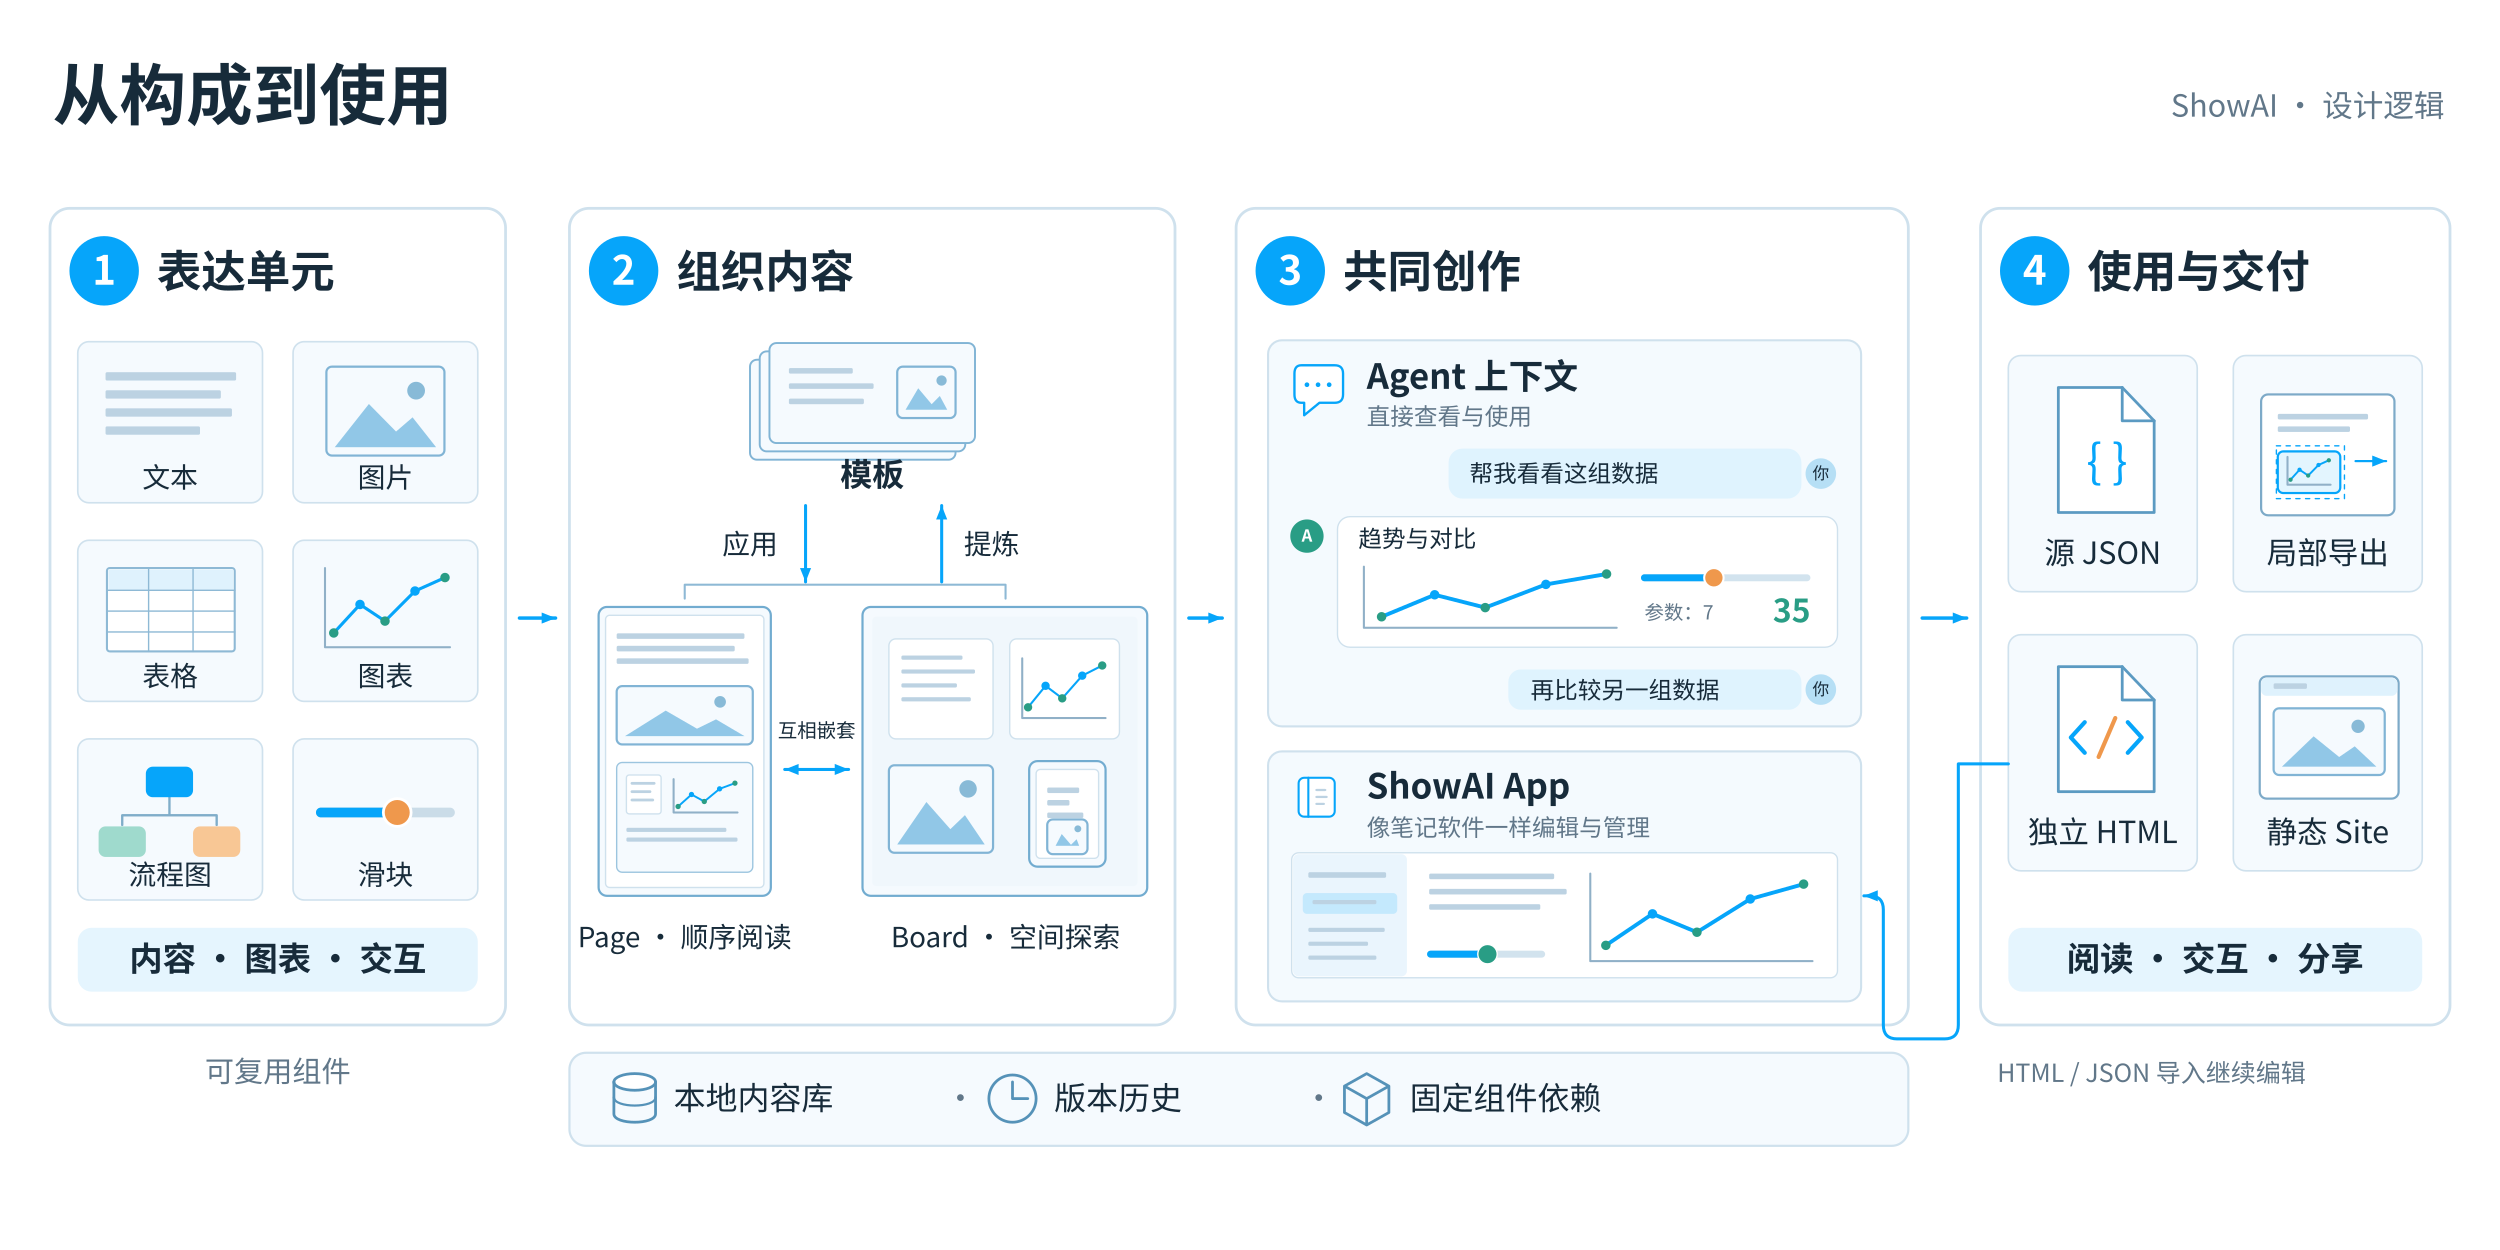
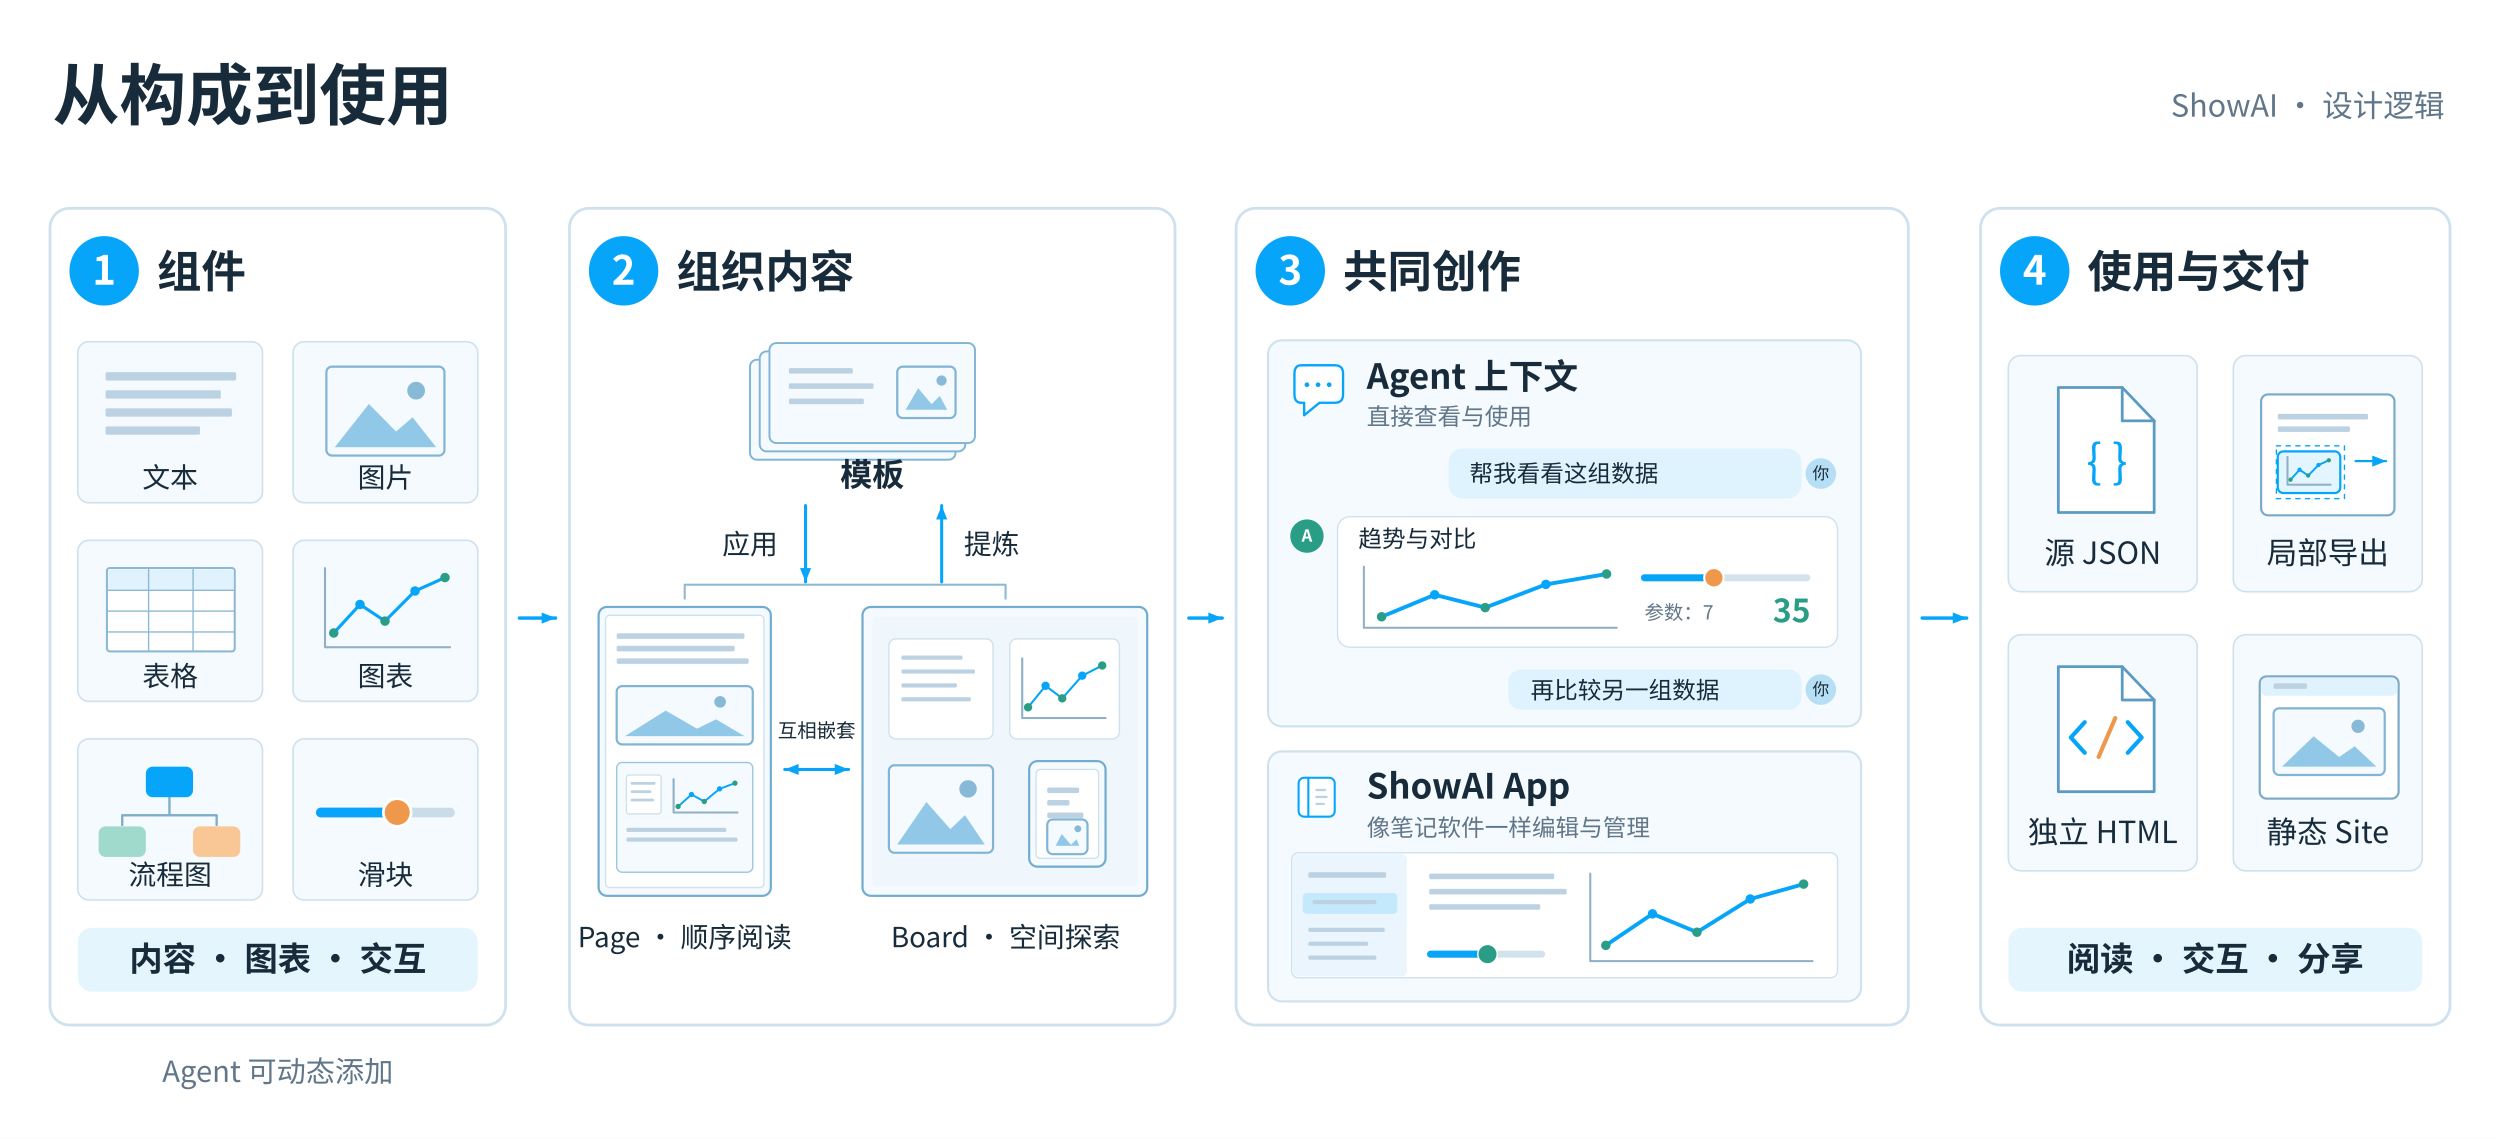
- <svg xmlns="http://www.w3.org/2000/svg" width="1800" height="900" viewBox="0 0 1800 900" role="img" aria-labelledby="title description">
+ <svg xmlns="http://www.w3.org/2000/svg" width="1800" height="820" viewBox="0 0 1800 820" role="img" aria-labelledby="title description">
  <defs>
    <marker id="arrow" viewBox="0 0 10 10" refX="10" refY="5" markerWidth="10" markerHeight="10" markerUnits="userSpaceOnUse" orient="auto-start-reverse">
      <path d="M0,1 L10,5 L0,9 Z" fill="#06A5FA" />
    </marker>
  </defs>
  <g font-family="PingFang SC, Noto Sans CJK SC, Microsoft YaHei, sans-serif">
-     <rect x="0" y="0" width="1800" height="900" rx="0" fill="#FFFFFF" stroke="none" stroke-width="1.6" />
+     <rect x="0" y="0" width="1800" height="820" rx="0" fill="#FFFFFF" stroke="none" stroke-width="1.6" />
    <text x="38" y="86" font-size="48" font-weight="650" fill="#172B3A" text-anchor="start">从构成到使用</text>
    <text x="1760" y="84" font-size="22" font-weight="500" fill="#617789" text-anchor="end">ShowAI · 设计逻辑</text>
    <g id="expression-units">
      <rect x="36" y="150" width="328" height="588" rx="14" fill="white" stroke="#CFE1ED" stroke-width="2" />
      <circle cx="75" cy="195" r="25" fill="#06A5FA" stroke="none" stroke-width="2" />
      <text x="75" y="205" font-size="29" font-weight="650" fill="white" text-anchor="middle">1</text>
-       <text x="113" y="207" font-size="32" font-weight="650" fill="#172B3A" text-anchor="start">表达单元</text>
+       <text x="113" y="207" font-size="32" font-weight="650" fill="#172B3A" text-anchor="start">组件</text>
      <g id="unit-1">
        <rect x="56" y="246" width="133" height="116" rx="8" fill="#F5FAFE" stroke="#CFE1ED" stroke-width="1.2" />
        <rect x="76" y="268" width="94" height="6" rx="1" fill="#BCD2E2" stroke="none" stroke-width="1.6" />
        <rect x="76" y="281" width="83" height="6" rx="1" fill="#BCD2E2" stroke="none" stroke-width="1.6" />
        <rect x="76" y="294" width="91" height="6" rx="1" fill="#BCD2E2" stroke="none" stroke-width="1.6" />
        <rect x="76" y="307" width="68" height="6" rx="1" fill="#BCD2E2" stroke="none" stroke-width="1.6" />
        <text x="122.5" y="351" font-size="20" font-weight="500" fill="#172B3A" text-anchor="middle">文本</text>
      </g>
      <g id="unit-2">
        <rect x="211" y="246" width="133" height="116" rx="8" fill="#F5FAFE" stroke="#CFE1ED" stroke-width="1.2" />
        <rect x="235" y="264" width="85" height="64" rx="4" fill="#F5FAFE" stroke="#81B4D5" stroke-width="1.6" />
        <circle cx="299.6" cy="281.28" r="6.4" fill="#88BAD7" stroke="none" stroke-width="2" />
        <polygon points="241,322 265.6,290.88 285.15,310.72 297.05,300.48 314,322" fill="#91C7E7" />
        <text x="277.5" y="351" font-size="20" font-weight="500" fill="#172B3A" text-anchor="middle">图片</text>
      </g>
      <g id="unit-3">
        <rect x="56" y="389" width="133" height="116" rx="8" fill="#F5FAFE" stroke="#CFE1ED" stroke-width="1.2" />
        <rect x="77" y="409" width="92" height="60" rx="2" fill="white" stroke="#8EB9D5" stroke-width="1.5" />
        <rect x="78" y="410" width="90" height="15" rx="0" fill="#DFF2FD" stroke="none" stroke-width="1.6" />
        <path d="M107,409 V469" fill="none" stroke="#8EB9D5" stroke-width="1" stroke-linecap="round" stroke-linejoin="round" />
        <path d="M139,409 V469" fill="none" stroke="#8EB9D5" stroke-width="1" stroke-linecap="round" stroke-linejoin="round" />
        <path d="M77,425 H169" fill="none" stroke="#8EB9D5" stroke-width="1" stroke-linecap="round" stroke-linejoin="round" />
        <path d="M77,440 H169" fill="none" stroke="#8EB9D5" stroke-width="1" stroke-linecap="round" stroke-linejoin="round" />
        <path d="M77,455 H169" fill="none" stroke="#8EB9D5" stroke-width="1" stroke-linecap="round" stroke-linejoin="round" />
        <text x="122.5" y="494" font-size="20" font-weight="500" fill="#172B3A" text-anchor="middle">表格</text>
      </g>
      <g id="unit-4">
        <rect x="211" y="389" width="133" height="116" rx="8" fill="#F5FAFE" stroke="#CFE1ED" stroke-width="1.2" />
        <path d="M234,409 V466 H324" fill="none" stroke="#90B0C7" stroke-width="1.5" stroke-linecap="round" stroke-linejoin="round" />
        <path d="M240.3,455.74 L259.2,435.22 L277.2,447.19 L298.8,425.53 L320.4,415.84" fill="none" stroke="#06A5FA" stroke-width="2.25" stroke-linecap="round" stroke-linejoin="round" />
        <circle cx="240.3" cy="455.74" r="3.4" fill="#299D85" stroke="none" stroke-width="2" />
        <circle cx="259.2" cy="435.22" r="3.4" fill="#06A5FA" stroke="none" stroke-width="2" />
        <circle cx="277.2" cy="447.19" r="3.4" fill="#299D85" stroke="none" stroke-width="2" />
        <circle cx="298.8" cy="425.53" r="3.4" fill="#06A5FA" stroke="none" stroke-width="2" />
        <circle cx="320.4" cy="415.84" r="3.4" fill="#299D85" stroke="none" stroke-width="2" />
        <text x="277.5" y="494" font-size="20" font-weight="500" fill="#172B3A" text-anchor="middle">图表</text>
      </g>
      <g id="unit-5">
        <rect x="56" y="532" width="133" height="116" rx="8" fill="#F5FAFE" stroke="#CFE1ED" stroke-width="1.2" />
        <path d="M122,573 V587 M88,594 V587 H156 V594" fill="none" stroke="#80ADC9" stroke-width="1.7" stroke-linecap="round" stroke-linejoin="round" />
        <rect x="105" y="552" width="34" height="22" rx="5" fill="#06A5FA" stroke="none" stroke-width="1.6" />
        <rect x="71" y="595" width="34" height="22" rx="5" fill="#9FDACD" stroke="none" stroke-width="1.6" />
        <rect x="139" y="595" width="34" height="22" rx="5" fill="#F8C795" stroke="none" stroke-width="1.6" />
        <text x="122.5" y="637" font-size="20" font-weight="500" fill="#172B3A" text-anchor="middle">流程图</text>
      </g>
      <g id="unit-6">
        <rect x="211" y="532" width="133" height="116" rx="8" fill="#F5FAFE" stroke="#CFE1ED" stroke-width="1.2" />
        <path d="M231,585 H324" fill="none" stroke="#CADCE8" stroke-width="7" stroke-linecap="round" stroke-linejoin="round" />
        <path d="M231,585 H286" fill="none" stroke="#06A5FA" stroke-width="7" stroke-linecap="round" stroke-linejoin="round" />
        <circle cx="286" cy="585" r="10" fill="#EF984C" stroke="white" stroke-width="2" />
        <text x="277.5" y="637" font-size="20" font-weight="500" fill="#172B3A" text-anchor="middle">滑块</text>
      </g>
      <rect x="56" y="668" width="288" height="46" rx="10" fill="#E5F5FE" stroke="none" stroke-width="1.6" />
      <text x="200" y="699" font-size="24" font-weight="600" fill="#172B3A" text-anchor="middle">内容 · 图表 · 交互</text>
-       <text x="200" y="779" font-size="21" font-weight="500" fill="#617789" text-anchor="middle">可复用组件</text>
+       <text x="200" y="779" font-size="21" font-weight="500" fill="#617789" text-anchor="middle">Agent 可动态添加</text>
    </g>
    <g id="content-organization">
      <rect x="410" y="150" width="436" height="588" rx="14" fill="white" stroke="#CFE1ED" stroke-width="2" />
      <circle cx="449" cy="195" r="25" fill="#06A5FA" stroke="none" stroke-width="2" />
      <text x="449" y="205" font-size="29" font-weight="650" fill="white" text-anchor="middle">2</text>
      <text x="487" y="207" font-size="32" font-weight="650" fill="#172B3A" text-anchor="start">组织内容</text>
      <g id="reusable-template">
        <rect x="540" y="259" width="148" height="72" rx="5" fill="#F5FAFE" stroke="#81B4D5" stroke-width="1.4" />
        <rect x="547" y="253" width="148" height="72" rx="5" fill="#F5FAFE" stroke="#81B4D5" stroke-width="1.4" />
        <rect x="554" y="247" width="148" height="72" rx="5" fill="#F5FAFE" stroke="#81B4D5" stroke-width="1.4" />
        <rect x="568" y="265" width="46" height="4" rx="1" fill="#BCD2E2" stroke="none" stroke-width="1.6" />
        <rect x="568" y="276" width="61" height="4" rx="1" fill="#BCD2E2" stroke="none" stroke-width="1.6" />
        <rect x="568" y="287" width="54" height="4" rx="1" fill="#BCD2E2" stroke="none" stroke-width="1.6" />
        <rect x="646" y="264" width="42" height="37" rx="4" fill="#F5FAFE" stroke="#81B4D5" stroke-width="1.6" />
        <circle cx="677.92" cy="273.99" r="3.7" fill="#88BAD7" stroke="none" stroke-width="2" />
        <polygon points="652,295 661.12,279.54 670.78,291.01 676.66,285.09 682,295" fill="#91C7E7" />
        <text x="628" y="350" font-size="23" font-weight="600" fill="#172B3A" text-anchor="middle">模板</text>
        <path d="M493,431 V421 H724 V431" fill="none" stroke="#8EB9D5" stroke-width="1.5" stroke-linecap="round" stroke-linejoin="round" />
        <path d="M580,364 V419" fill="none" stroke="#06A5FA" stroke-width="2.2" stroke-linecap="round" stroke-linejoin="round" marker-end="url(#arrow)" />
        <path d="M678,419 V364" fill="none" stroke="#06A5FA" stroke-width="2.2" stroke-linecap="round" stroke-linejoin="round" marker-end="url(#arrow)" />
        <text x="560" y="399" font-size="20" font-weight="500" fill="#172B3A" text-anchor="end">应用</text>
        <text x="694" y="399" font-size="20" font-weight="500" fill="#172B3A" text-anchor="start">提炼</text>
      </g>
      <g id="page-container">
        <rect x="431" y="437" width="124" height="208" rx="6" fill="#F5FAFE" stroke="#72ACD0" stroke-width="1.6" />
        <rect x="436" y="443" width="114" height="196" rx="3" fill="white" stroke="#CFE1ED" stroke-width="1" />
        <rect x="444" y="456" width="92" height="4" rx="1" fill="#BCD2E2" stroke="none" stroke-width="1.6" />
        <rect x="444" y="465" width="85" height="4" rx="1" fill="#BCD2E2" stroke="none" stroke-width="1.6" />
        <rect x="444" y="474" width="95" height="4" rx="1" fill="#BCD2E2" stroke="none" stroke-width="1.6" />
        <rect x="444" y="494" width="98" height="42" rx="4" fill="#F5FAFE" stroke="#81B4D5" stroke-width="1.6" />
        <circle cx="518.48" cy="505.34" r="4.2" fill="#88BAD7" stroke="none" stroke-width="2" />
        <polygon points="450,530 479.28,511.64 501.82,524.66 515.54,517.94 536,530" fill="#91C7E7" />
        <rect x="444" y="549" width="98" height="79" rx="4" fill="#F5FAFE" stroke="#9CC5DF" stroke-width="1" />
        <rect x="451" y="558" width="25" height="28" rx="2" fill="white" stroke="#CFE1ED" stroke-width="1" />
        <rect x="454" y="563" width="18" height="2" rx="1" fill="#BCD2E2" stroke="none" stroke-width="1.6" />
        <rect x="454" y="569" width="15" height="2" rx="1" fill="#BCD2E2" stroke="none" stroke-width="1.6" />
        <rect x="454" y="575" width="17" height="2" rx="1" fill="#BCD2E2" stroke="none" stroke-width="1.6" />
        <path d="M485,561 V585 H531" fill="none" stroke="#90B0C7" stroke-width="1.5" stroke-linecap="round" stroke-linejoin="round" />
        <path d="M488.22,580.68 L497.88,572.04 L507.08,577.08 L518.12,567.96 L529.16,563.88" fill="none" stroke="#06A5FA" stroke-width="1.4" stroke-linecap="round" stroke-linejoin="round" />
        <circle cx="488.22" cy="580.68" r="1.92" fill="#299D85" stroke="none" stroke-width="2" />
        <circle cx="497.88" cy="572.04" r="1.92" fill="#06A5FA" stroke="none" stroke-width="2" />
        <circle cx="507.08" cy="577.08" r="1.92" fill="#299D85" stroke="none" stroke-width="2" />
        <circle cx="518.12" cy="567.96" r="1.92" fill="#06A5FA" stroke="none" stroke-width="2" />
        <circle cx="529.16" cy="563.88" r="1.92" fill="#299D85" stroke="none" stroke-width="2" />
        <rect x="451" y="596" width="72" height="3" rx="1" fill="#BCD2E2" stroke="none" stroke-width="1.6" />
        <rect x="451" y="603" width="80" height="3" rx="1" fill="#BCD2E2" stroke="none" stroke-width="1.6" />
        <text x="493" y="682" font-size="20" font-weight="500" fill="#172B3A" text-anchor="middle">Page · 顺序阅读</text>
      </g>
      <g id="board-container">
        <rect x="621" y="437" width="205" height="208" rx="6" fill="#F5FAFE" stroke="#72ACD0" stroke-width="1.6" />
        <rect x="628" y="444" width="191" height="194" rx="3" fill="#F0F7FC" stroke="none" stroke-width="1.6" />
        <rect x="640" y="460" width="75" height="72" rx="5" fill="white" stroke="#CFE1ED" stroke-width="1" />
        <rect x="649" y="472" width="44" height="3" rx="1" fill="#BCD2E2" stroke="none" stroke-width="1.6" />
        <rect x="649" y="482" width="53" height="3" rx="1" fill="#BCD2E2" stroke="none" stroke-width="1.6" />
        <rect x="649" y="492" width="40" height="3" rx="1" fill="#BCD2E2" stroke="none" stroke-width="1.6" />
        <rect x="649" y="502" width="50" height="3" rx="1" fill="#BCD2E2" stroke="none" stroke-width="1.6" />
        <rect x="727" y="460" width="79" height="72" rx="5" fill="white" stroke="#CFE1ED" stroke-width="1" />
        <path d="M736,474 V517 H796" fill="none" stroke="#90B0C7" stroke-width="1.5" stroke-linecap="round" stroke-linejoin="round" />
        <path d="M740.2,509.26 L752.8,493.78 L764.8,502.81 L779.2,486.47 L793.6,479.16" fill="none" stroke="#06A5FA" stroke-width="1.5" stroke-linecap="round" stroke-linejoin="round" />
        <circle cx="740.2" cy="509.26" r="3.0" fill="#299D85" stroke="none" stroke-width="2" />
        <circle cx="752.8" cy="493.78" r="3.0" fill="#06A5FA" stroke="none" stroke-width="2" />
        <circle cx="764.8" cy="502.81" r="3.0" fill="#299D85" stroke="none" stroke-width="2" />
        <circle cx="779.2" cy="486.47" r="3.0" fill="#06A5FA" stroke="none" stroke-width="2" />
        <circle cx="793.6" cy="479.16" r="3.0" fill="#299D85" stroke="none" stroke-width="2" />
        <rect x="640" y="551" width="75" height="63" rx="4" fill="#F5FAFE" stroke="#81B4D5" stroke-width="1.6" />
        <circle cx="697.0" cy="568.01" r="6.3" fill="#88BAD7" stroke="none" stroke-width="2" />
        <polygon points="646,608 667.0,577.46 684.25,596.99 694.75,586.91 709,608" fill="#91C7E7" />
        <rect x="741" y="548" width="55" height="76" rx="6" fill="#F5FAFE" stroke="#72ACD0" stroke-width="1.6" />
        <rect x="746" y="554" width="45" height="64" rx="3" fill="white" stroke="#CFE1ED" stroke-width="1" />
        <rect x="754" y="567" width="23" height="4" rx="1" fill="#BCD2E2" stroke="none" stroke-width="1.6" />
        <rect x="754" y="576" width="16" height="4" rx="1" fill="#BCD2E2" stroke="none" stroke-width="1.6" />
        <rect x="754" y="585" width="26" height="4" rx="1" fill="#BCD2E2" stroke="none" stroke-width="1.6" />
        <rect x="754" y="590" width="29" height="25" rx="4" fill="#F5FAFE" stroke="#81B4D5" stroke-width="1.6" />
        <circle cx="776.04" cy="596.75" r="2.5" fill="#88BAD7" stroke="none" stroke-width="2" />
        <polygon points="760,609 764.44,600.5 771.11,608.25 775.17,604.25 777,609" fill="#91C7E7" />
        <text x="724" y="682" font-size="20" font-weight="500" fill="#172B3A" text-anchor="middle">Board · 空间探索</text>
      </g>
      <path d="M565,554 H611" fill="none" stroke="#06A5FA" stroke-width="2.2" stroke-linecap="round" stroke-linejoin="round" marker-start="url(#arrow)" marker-end="url(#arrow)" />
      <text x="588" y="531" font-size="14" font-weight="500" fill="#172B3A" text-anchor="middle">互相嵌套</text>
    </g>
    <g id="co-creation">
      <rect x="890" y="150" width="484" height="588" rx="14" fill="white" stroke="#CFE1ED" stroke-width="2" />
      <circle cx="929" cy="195" r="25" fill="#06A5FA" stroke="none" stroke-width="2" />
      <text x="929" y="205" font-size="29" font-weight="650" fill="white" text-anchor="middle">3</text>
      <text x="967" y="207" font-size="32" font-weight="650" fill="#172B3A" text-anchor="start">共同创作</text>
      <g id="agent-context-interface">
        <rect x="913" y="245" width="427" height="278" rx="10" fill="#F4FAFE" stroke="#CFE1ED" stroke-width="1.5" />
        <path d="M937,263 H961 Q967,263 967,269 V284 Q967,290 961,290 H950 L939,299 V290 H937 Q932,290 932,284 V269 Q932,263 937,263 Z" fill="white" stroke="#06A5FA" stroke-width="1.7" stroke-linecap="round" stroke-linejoin="round" />
        <circle cx="941" cy="277" r="1.7" fill="#06A5FA" stroke="none" stroke-width="2" />
        <circle cx="949" cy="277" r="1.7" fill="#06A5FA" stroke="none" stroke-width="2" />
        <circle cx="957" cy="277" r="1.7" fill="#06A5FA" stroke="none" stroke-width="2" />
        <text x="984" y="280" font-size="25" font-weight="600" fill="#172B3A" text-anchor="start">Agent 上下文</text>
        <text x="984" y="306" font-size="17" font-weight="400" fill="#617789" text-anchor="start">直接查看与使用</text>
        <g id="chat-user-request">
          <rect x="1043" y="323" width="254" height="36" rx="10" fill="#DFF3FE" stroke="none" stroke-width="1.6" />
          <text x="1058" y="347" font-size="17" font-weight="400" fill="#172B3A" text-anchor="start">帮我看看这组数据</text>
          <circle cx="1311" cy="341" r="11" fill="#B6DFF5" stroke="none" stroke-width="2" />
          <text x="1311" y="345" font-size="12" font-weight="500" fill="#172B3A" text-anchor="middle">你</text>
        </g>
        <g id="chat-agent-response">
          <circle cx="941" cy="386" r="12" fill="#299D85" stroke="none" stroke-width="2" />
          <text x="941" y="390" font-size="12" font-weight="600" fill="white" text-anchor="middle">A</text>
          <rect x="963" y="372" width="360" height="94" rx="9" fill="white" stroke="#CFE1ED" stroke-width="1" />
          <text x="978" y="394" font-size="17" font-weight="500" fill="#172B3A" text-anchor="start">趋势与对比</text>
          <path d="M982,408 V452 H1164" fill="none" stroke="#90B0C7" stroke-width="1.5" stroke-linecap="round" stroke-linejoin="round" />
          <path d="M994.74,444.08 L1032.96,428.24 L1069.36,437.48 L1113.04,420.76 L1156.72,413.28" fill="none" stroke="#06A5FA" stroke-width="2.8" stroke-linecap="round" stroke-linejoin="round" />
          <circle cx="994.74" cy="444.08" r="3.4" fill="#299D85" stroke="none" stroke-width="2" />
          <circle cx="1032.96" cy="428.24" r="3.4" fill="#06A5FA" stroke="none" stroke-width="2" />
          <circle cx="1069.36" cy="437.48" r="3.4" fill="#299D85" stroke="none" stroke-width="2" />
          <circle cx="1113.04" cy="420.76" r="3.4" fill="#06A5FA" stroke="none" stroke-width="2" />
          <circle cx="1156.72" cy="413.28" r="3.4" fill="#299D85" stroke="none" stroke-width="2" />
          <path d="M1184,416 H1301" fill="none" stroke="#D2E3EE" stroke-width="5" stroke-linecap="round" stroke-linejoin="round" />
          <path d="M1184,416 H1234" fill="none" stroke="#06A5FA" stroke-width="5" stroke-linecap="round" stroke-linejoin="round" />
          <circle cx="1234" cy="416" r="7" fill="#EF984C" stroke="white" stroke-width="1.5" />
          <text x="1184" y="446" font-size="14" font-weight="400" fill="#617789" text-anchor="start">参数：7</text>
          <text x="1290" y="448" font-size="23" font-weight="600" fill="#299D85" text-anchor="middle">35</text>
        </g>
        <g id="chat-user-followup">
          <rect x="1086" y="482" width="211" height="29" rx="9" fill="#DFF3FE" stroke="none" stroke-width="1.6" />
          <text x="1102" y="503" font-size="17" font-weight="400" fill="#172B3A" text-anchor="start">再比较另一组数据</text>
          <circle cx="1311" cy="496.5" r="11" fill="#B6DFF5" stroke="none" stroke-width="2" />
          <text x="1311" y="500.5" font-size="12" font-weight="500" fill="#172B3A" text-anchor="middle">你</text>
        </g>
      </g>
      <g id="showai-app-interface">
        <rect x="913" y="541" width="427" height="180" rx="10" fill="#F4FAFE" stroke="#CFE1ED" stroke-width="1.5" />
        <rect x="935" y="560" width="26" height="28" rx="4" fill="white" stroke="#06A5FA" stroke-width="1.5" />
        <path d="M942,560 V588" fill="none" stroke="#06A5FA" stroke-width="1.5" stroke-linecap="round" stroke-linejoin="round" />
        <rect x="947" y="568" width="8" height="1.6" rx="1" fill="#BCD2E2" stroke="none" stroke-width="1.6" />
        <rect x="947" y="573" width="9" height="1.6" rx="1" fill="#BCD2E2" stroke="none" stroke-width="1.6" />
        <rect x="947" y="578" width="7" height="1.6" rx="1" fill="#BCD2E2" stroke="none" stroke-width="1.6" />
        <text x="984" y="575" font-size="25" font-weight="600" fill="#172B3A" text-anchor="start">ShowAI App</text>
        <text x="984" y="602" font-size="17" font-weight="400" fill="#617789" text-anchor="start">像笔记软件一样编辑与管理</text>
        <rect x="930" y="614" width="393" height="90" rx="5" fill="white" stroke="#CFE1ED" stroke-width="1" />
        <rect x="931" y="615" width="82" height="88" rx="4" fill="#EAF5FD" stroke="none" stroke-width="1.6" />
        <rect x="942" y="628" width="56" height="4" rx="1" fill="#BCD2E2" stroke="none" stroke-width="1.6" />
        <rect x="938" y="643" width="68" height="15" rx="3" fill="#C4E9FD" stroke="none" stroke-width="1.6" />
        <rect x="945" y="648" width="46" height="3" rx="1" fill="#BCD2E2" stroke="none" stroke-width="1.6" />
        <rect x="942" y="668" width="55" height="3" rx="1" fill="#BCD2E2" stroke="none" stroke-width="1.6" />
        <rect x="942" y="678" width="43" height="3" rx="1" fill="#BCD2E2" stroke="none" stroke-width="1.6" />
        <rect x="942" y="688" width="49" height="3" rx="1" fill="#BCD2E2" stroke="none" stroke-width="1.6" />
        <rect x="1029" y="629" width="90" height="4" rx="1" fill="#BCD2E2" stroke="none" stroke-width="1.6" />
        <rect x="1029" y="640" width="99" height="4" rx="1" fill="#BCD2E2" stroke="none" stroke-width="1.6" />
        <rect x="1029" y="651" width="80" height="4" rx="1" fill="#BCD2E2" stroke="none" stroke-width="1.6" />
        <path d="M1030,687 H1110" fill="none" stroke="#D2E3EE" stroke-width="5" stroke-linecap="round" stroke-linejoin="round" />
        <path d="M1030,687 H1071" fill="none" stroke="#06A5FA" stroke-width="5" stroke-linecap="round" stroke-linejoin="round" />
        <circle cx="1071" cy="687" r="7" fill="#299D85" stroke="white" stroke-width="1" />
        <path d="M1145,629 V692 H1305" fill="none" stroke="#90B0C7" stroke-width="1.5" stroke-linecap="round" stroke-linejoin="round" />
        <path d="M1156.2,680.66 L1189.8,657.98 L1221.8,671.21 L1260.2,647.27 L1298.6,636.56" fill="none" stroke="#06A5FA" stroke-width="2.8" stroke-linecap="round" stroke-linejoin="round" />
        <circle cx="1156.2" cy="680.66" r="3.4" fill="#299D85" stroke="none" stroke-width="2" />
        <circle cx="1189.8" cy="657.98" r="3.4" fill="#06A5FA" stroke="none" stroke-width="2" />
        <circle cx="1221.8" cy="671.21" r="3.4" fill="#299D85" stroke="none" stroke-width="2" />
        <circle cx="1260.2" cy="647.27" r="3.4" fill="#06A5FA" stroke="none" stroke-width="2" />
        <circle cx="1298.6" cy="636.56" r="3.4" fill="#299D85" stroke="none" stroke-width="2" />
      </g>
    </g>
    <g id="use-and-delivery">
      <rect x="1426" y="150" width="338" height="588" rx="14" fill="white" stroke="#CFE1ED" stroke-width="2" />
      <circle cx="1465" cy="195" r="25" fill="#06A5FA" stroke="none" stroke-width="2" />
      <text x="1465" y="205" font-size="29" font-weight="650" fill="white" text-anchor="middle">4</text>
      <text x="1503" y="207" font-size="32" font-weight="650" fill="#172B3A" text-anchor="start">使用与交付</text>
      <g id="destination-1">
        <rect x="1446" y="256" width="136" height="170" rx="9" fill="#F5FAFE" stroke="#CFE1ED" stroke-width="1.2" />
        <path d="M1482,279 H1528 L1551,303 V369 H1482 Z" fill="white" stroke="#5B9AC2" stroke-width="2" stroke-linecap="round" stroke-linejoin="round" />
        <path d="M1528,279 V303 H1551" fill="none" stroke="#5B9AC2" stroke-width="2" stroke-linecap="round" stroke-linejoin="round" />
        <text x="1517" y="344" font-size="33" font-weight="500" fill="#06A5FA" text-anchor="middle">{ }</text>
        <text x="1514" y="406" font-size="22" font-weight="500" fill="#172B3A" text-anchor="middle">源 JSON</text>
      </g>
      <g id="destination-2">
        <rect x="1608" y="256" width="136" height="170" rx="9" fill="#F5FAFE" stroke="#CFE1ED" stroke-width="1.2" />
        <rect x="1628" y="284" width="96" height="87" rx="5" fill="white" stroke="#7DAAC8" stroke-width="1.6" />
        <rect x="1640" y="298" width="65" height="4" rx="1" fill="#BCD2E2" stroke="none" stroke-width="1.6" />
        <rect x="1640" y="307" width="52" height="4" rx="1" fill="#BCD2E2" stroke="none" stroke-width="1.6" />
        <rect x="1640" y="325" width="45" height="30" rx="4" fill="#E3F5FE" stroke="#06A5FA" stroke-width="1.6" />
        <path d="M1647,329 V349 H1678" fill="none" stroke="#90B0C7" stroke-width="1.5" stroke-linecap="round" stroke-linejoin="round" />
        <path d="M1649.17,345.4 L1655.68,338.2 L1661.88,342.4 L1669.32,334.8 L1676.76,331.4" fill="none" stroke="#06A5FA" stroke-width="1.4" stroke-linecap="round" stroke-linejoin="round" />
        <circle cx="1649.17" cy="345.4" r="1.55" fill="#299D85" stroke="none" stroke-width="2" />
        <circle cx="1655.68" cy="338.2" r="1.55" fill="#06A5FA" stroke="none" stroke-width="2" />
        <circle cx="1661.88" cy="342.4" r="1.55" fill="#299D85" stroke="none" stroke-width="2" />
        <circle cx="1669.32" cy="334.8" r="1.55" fill="#06A5FA" stroke="none" stroke-width="2" />
        <circle cx="1676.76" cy="331.4" r="1.55" fill="#299D85" stroke="none" stroke-width="2" />
        <path d="M1696,332 H1718" fill="none" stroke="#06A5FA" stroke-width="1.6" stroke-linecap="round" stroke-linejoin="round" marker-end="url(#arrow)" />
        <path d="M1639,321 H1688 V359 H1639 Z" fill="none" stroke="#06A5FA" stroke-width="1" stroke-linecap="round" stroke-linejoin="round" stroke-dasharray="3 4" />
        <text x="1676" y="406" font-size="22" font-weight="500" fill="#172B3A" text-anchor="middle">局部导出</text>
      </g>
      <g id="destination-3">
        <rect x="1446" y="457" width="136" height="170" rx="9" fill="#F5FAFE" stroke="#CFE1ED" stroke-width="1.2" />
        <path d="M1482,480 H1528 L1551,504 V570 H1482 Z" fill="white" stroke="#5B9AC2" stroke-width="2" stroke-linecap="round" stroke-linejoin="round" />
        <path d="M1528,480 V504 H1551" fill="none" stroke="#5B9AC2" stroke-width="2" stroke-linecap="round" stroke-linejoin="round" />
        <path d="M1501,520 L1491,531 L1501,542 M1532,520 L1542,531 L1532,542" fill="none" stroke="#06A5FA" stroke-width="3" stroke-linecap="round" stroke-linejoin="round" />
        <path d="M1523,517 L1511,545" fill="none" stroke="#EF984C" stroke-width="3" stroke-linecap="round" stroke-linejoin="round" />
        <text x="1514" y="607" font-size="22" font-weight="500" fill="#172B3A" text-anchor="middle">独立 HTML</text>
      </g>
      <g id="destination-4">
        <rect x="1608" y="457" width="136" height="170" rx="9" fill="#F5FAFE" stroke="#CFE1ED" stroke-width="1.2" />
        <rect x="1627" y="487" width="100" height="88" rx="5" fill="white" stroke="#7DAAC8" stroke-width="1.6" />
        <rect x="1628" y="488" width="98" height="13" rx="4" fill="#DFF2FD" stroke="none" stroke-width="1.6" />
        <rect x="1637" y="492" width="24" height="4" rx="1" fill="#BCD2E2" stroke="none" stroke-width="1.6" />
        <rect x="1637" y="510" width="80" height="48" rx="4" fill="#F5FAFE" stroke="#81B4D5" stroke-width="1.6" />
        <circle cx="1697.8" cy="522.96" r="4.8" fill="#88BAD7" stroke="none" stroke-width="2" />
        <polygon points="1643,552 1665.8,530.16 1684.2,545.04 1695.4,537.36 1711,552" fill="#91C7E7" />
        <text x="1676" y="607" font-size="22" font-weight="500" fill="#172B3A" text-anchor="middle">静态 Site</text>
      </g>
      <rect x="1446" y="668" width="298" height="46" rx="10" fill="#E5F5FE" stroke="none" stroke-width="1.6" />
      <text x="1595" y="699" font-size="24" font-weight="600" fill="#172B3A" text-anchor="middle">阅读 · 交互 · 分享</text>
    </g>
    <g id="main-flow">
      <path d="M374,445 H400" fill="none" stroke="#06A5FA" stroke-width="2.5" stroke-linecap="round" stroke-linejoin="round" marker-end="url(#arrow)" />
      <path d="M856,445 H880" fill="none" stroke="#06A5FA" stroke-width="2.5" stroke-linecap="round" stroke-linejoin="round" marker-end="url(#arrow)" />
      <path d="M1384,445 H1416" fill="none" stroke="#06A5FA" stroke-width="2.5" stroke-linecap="round" stroke-linejoin="round" marker-end="url(#arrow)" />
    </g>
-     <g id="library-foundation">
-       <rect x="410" y="758" width="964" height="67" rx="12" fill="#F5FAFE" stroke="#CFE1ED" stroke-width="1.6" />
-       <g id="local-library">
-         <ellipse cx="457" cy="779" rx="15" ry="6" fill="white" stroke="#5592B8" stroke-width="2" />
-         <path d="M442,779 V802 C442,810 472,810 472,802 V779" fill="none" stroke="#5592B8" stroke-width="2" stroke-linecap="round" stroke-linejoin="round" />
-         <path d="M442,790 C442,798 472,798 472,790" fill="none" stroke="#5592B8" stroke-width="1.6" stroke-linecap="round" stroke-linejoin="round" />
-         <text x="485" y="799" font-size="23" font-weight="500" fill="#172B3A" text-anchor="start">本地内容库</text>
-       </g>
-       <text x="680" y="799" font-size="23" font-weight="500" fill="#617789" text-anchor="start">·</text>
-       <g id="version-history">
-         <circle cx="729" cy="791" r="17" fill="none" stroke="#5592B8" stroke-width="2" />
-         <path d="M729,779 V791 H740" fill="none" stroke="#5592B8" stroke-width="2" stroke-linecap="round" stroke-linejoin="round" />
-         <text x="759" y="799" font-size="23" font-weight="500" fill="#172B3A" text-anchor="start">版本历史</text>
-       </g>
-       <text x="938" y="799" font-size="23" font-weight="500" fill="#617789" text-anchor="start">·</text>
-       <g id="fixed-dependencies">
-         <path d="M984,773 L1000,782 V801 L984,810 L968,801 V782 Z M968,782 L984,791 L1000,782 M984,791 V810" fill="none" stroke="#5592B8" stroke-width="2" stroke-linecap="round" stroke-linejoin="round" />
-         <text x="1015" y="799" font-size="23" font-weight="500" fill="#172B3A" text-anchor="start">固定组件依赖</text>
-       </g>
-     </g>
-     <g id="reimport-loop">
-       <path d="M1446,550 H1410 V738 Q1410,748 1400,748 H1366 Q1356,748 1356,738 V655 Q1356,645 1346,645 H1342" fill="none" stroke="#06A5FA" stroke-width="2.2" stroke-linecap="round" stroke-linejoin="round" marker-end="url(#arrow)" />
-       <text x="1438" y="779" font-size="18" font-weight="500" fill="#617789" text-anchor="start">HTML / JSON 导入继续编辑</text>
-     </g>
  </g>
</svg>
